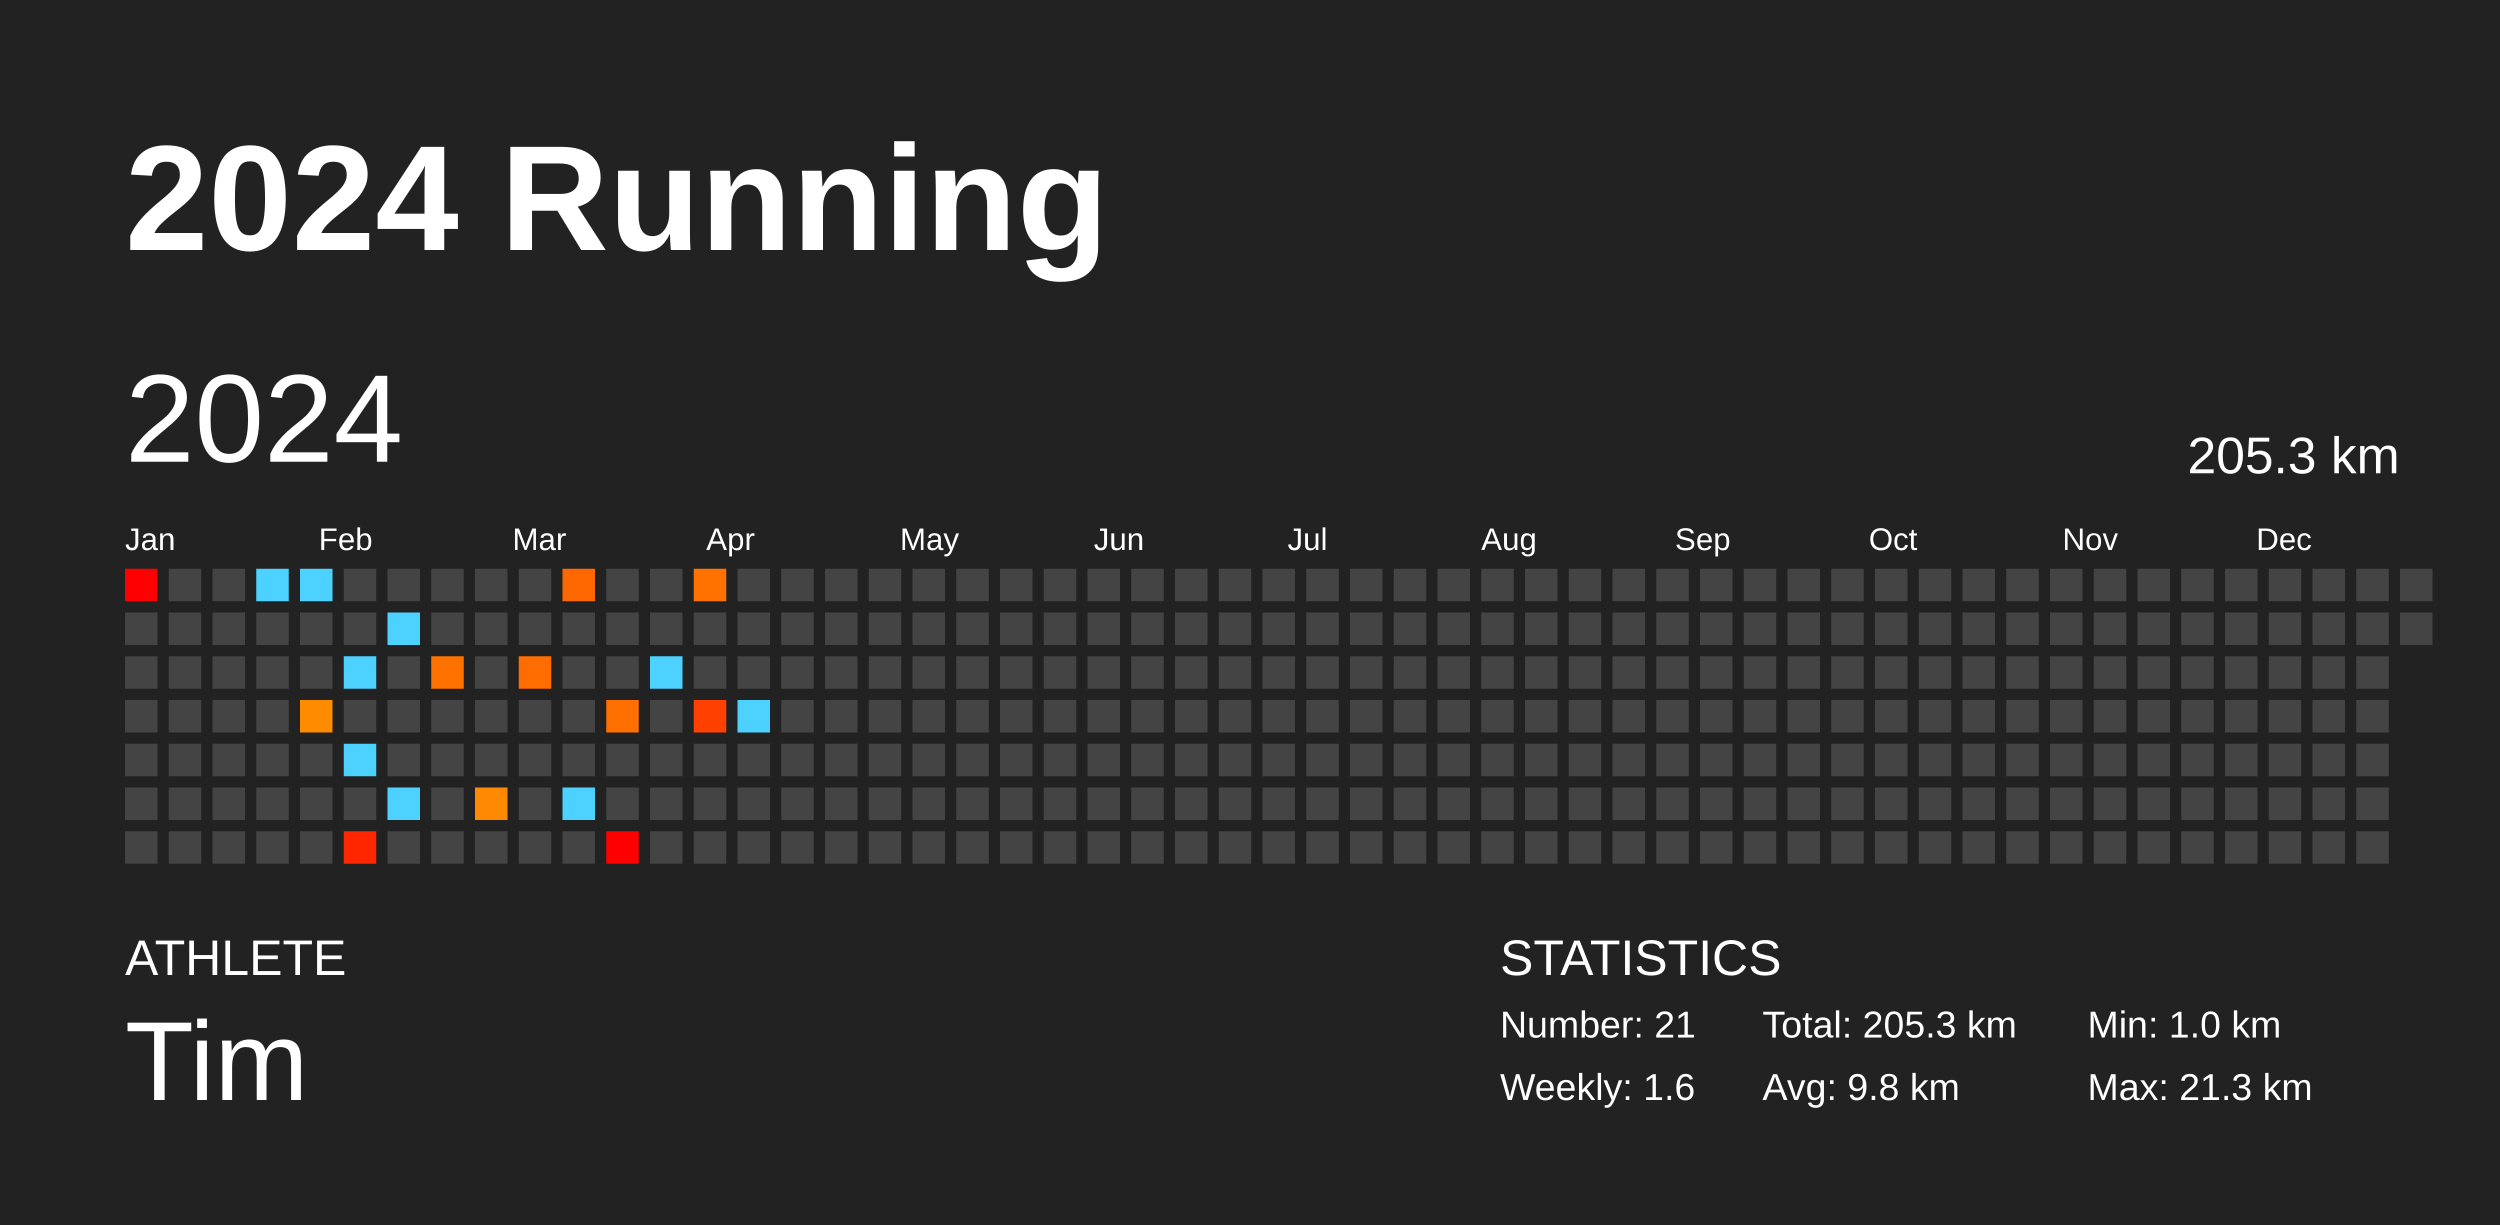
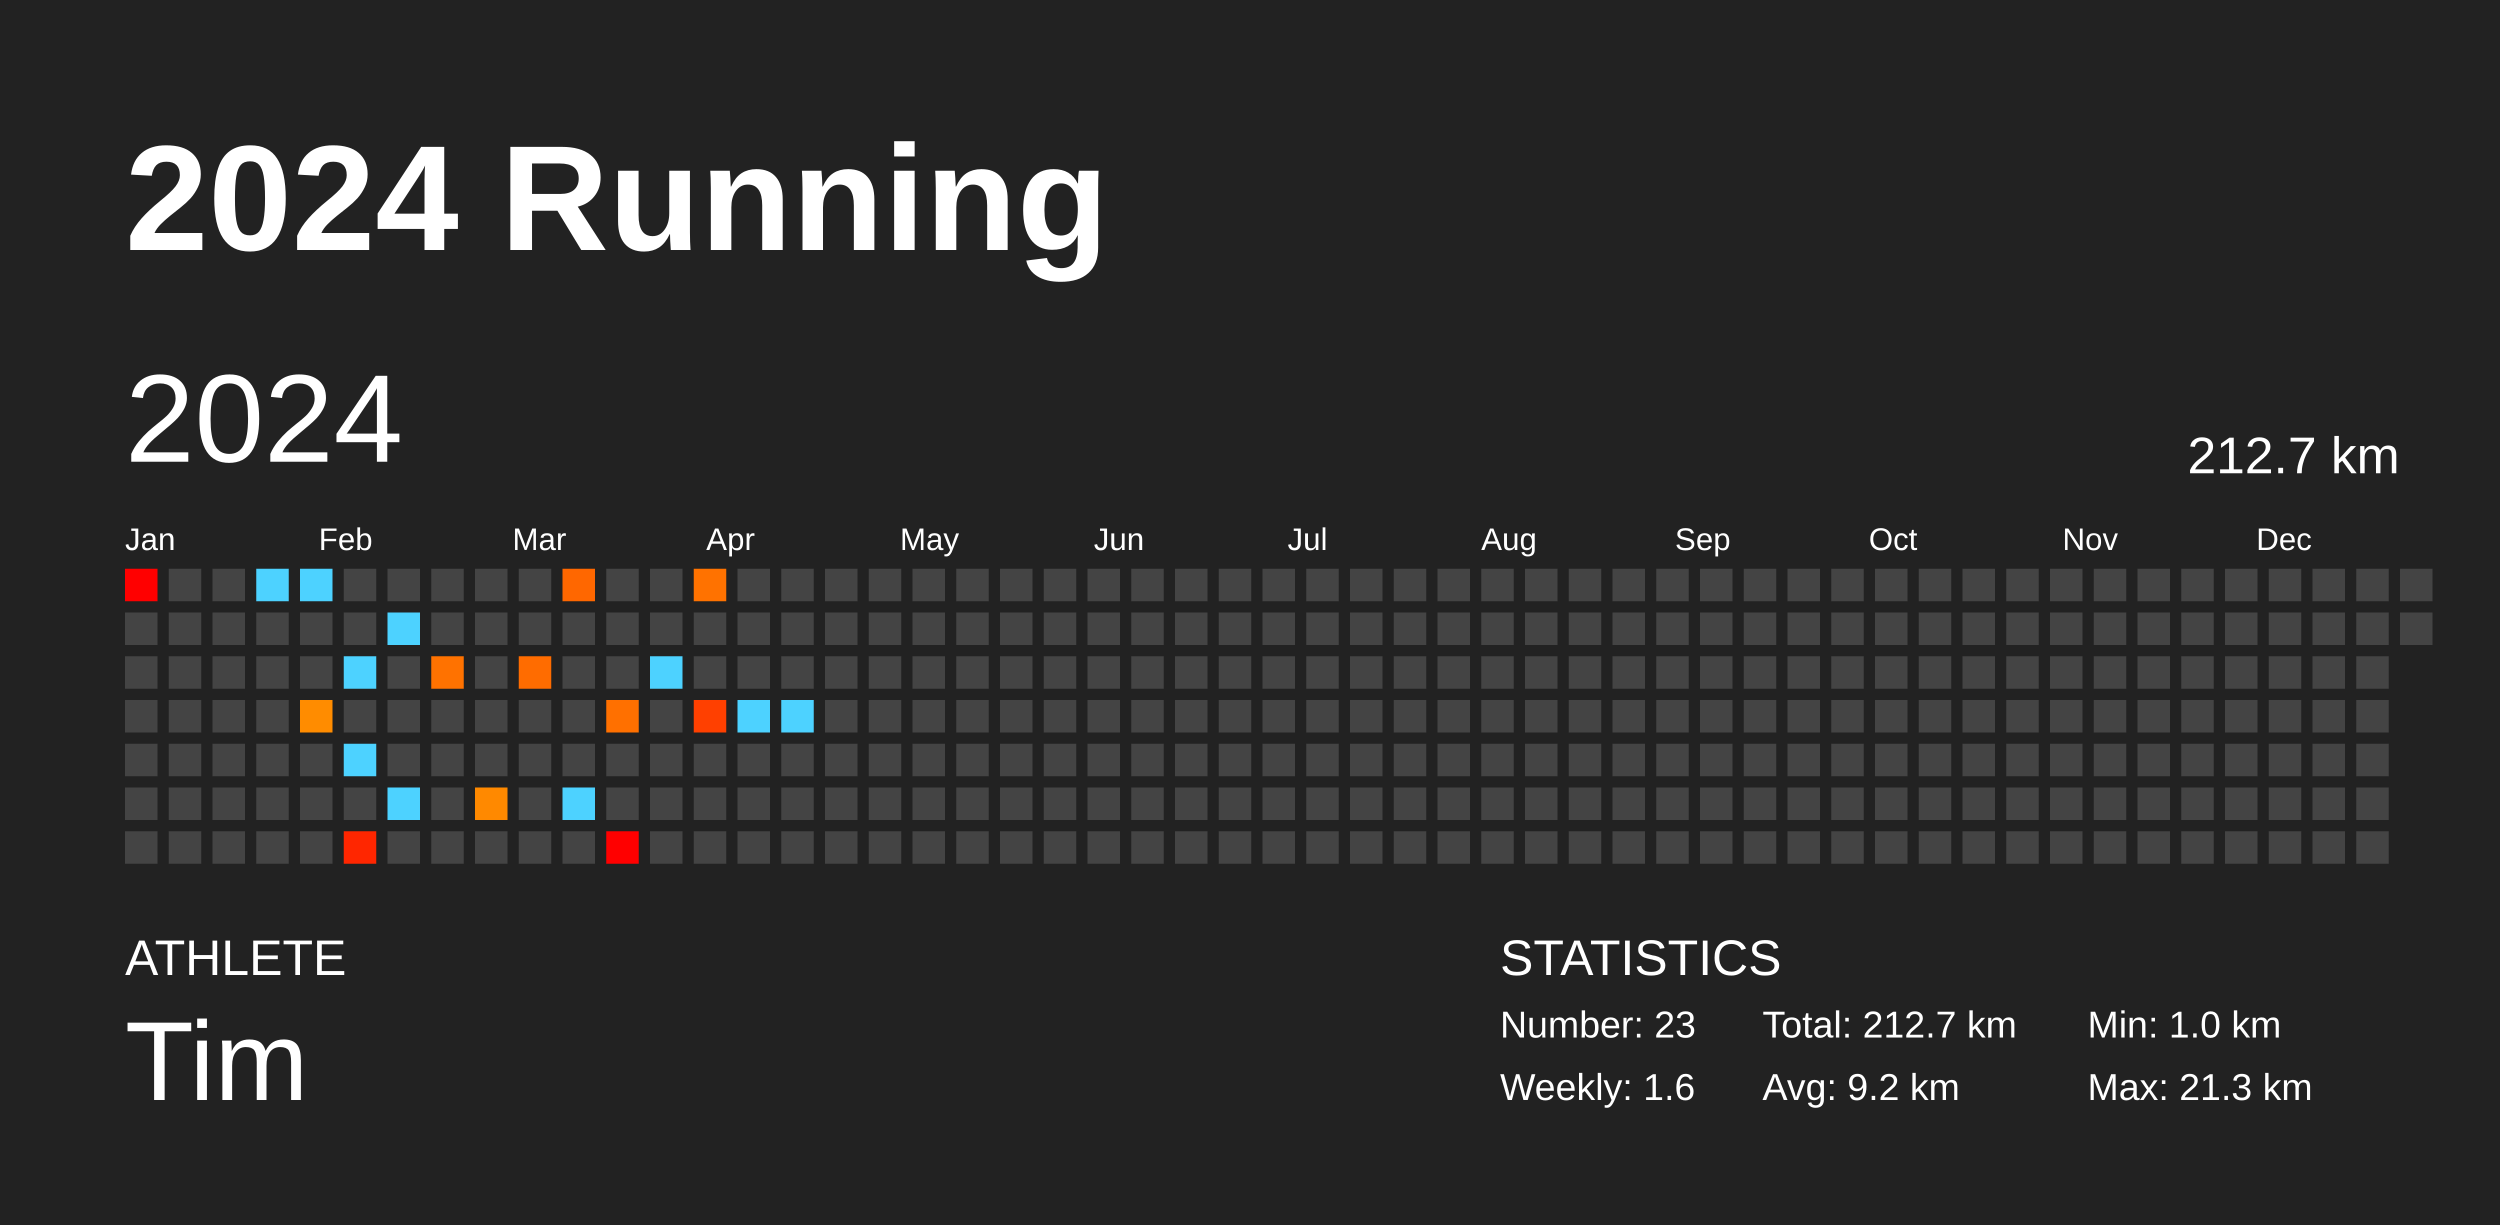
<svg xmlns="http://www.w3.org/2000/svg" baseProfile="full" height="98mm" version="1.1" viewBox="0,0,200,98" width="200mm">
  <defs />
  <rect fill="#222222" height="98" width="200" x="0" y="0" />
  <text fill="#FFFFFF" style="font-size:12px; font-family:Arial; font-weight:bold;" x="10" y="20">2024 Running</text>
  <text fill="#FFFFFF" style="font-size:4px; font-family:Arial" x="10" y="78">ATHLETE</text>
  <text fill="#FFFFFF" style="font-size:9px; font-family:Arial" x="10" y="88">Tim</text>
  <text fill="#FFFFFF" style="font-size:4px; font-family:Arial" x="120" y="78">STATISTICS</text>
-   <text fill="#FFFFFF" style="font-size:3px; font-family:Arial" x="120" y="83">Number: 21</text>
+   <text fill="#FFFFFF" style="font-size:3px; font-family:Arial" x="120" y="83">Number: 23</text>
  <text fill="#FFFFFF" style="font-size:3px; font-family:Arial" x="120" y="88">Weekly: 1.6</text>
-   <text fill="#FFFFFF" style="font-size:3px; font-family:Arial" x="141" y="83">Total: 205.3 km</text>
-   <text fill="#FFFFFF" style="font-size:3px; font-family:Arial" x="141" y="88">Avg: 9.8 km</text>
+   <text fill="#FFFFFF" style="font-size:3px; font-family:Arial" x="141" y="83">Total: 212.7 km</text>
+   <text fill="#FFFFFF" style="font-size:3px; font-family:Arial" x="141" y="88">Avg: 9.2 km</text>
  <text fill="#FFFFFF" style="font-size:3px; font-family:Arial" x="167" y="83">Min: 1.0 km</text>
  <text fill="#FFFFFF" style="font-size:3px; font-family:Arial" x="167" y="88">Max: 21.3 km</text>
  <text dominant-baseline="hanging" fill="#FFFFFF" style="font-size:10.0px; font-family:Arial;" x="10" y="30">2024</text>
-   <text dominant-baseline="hanging" fill="#FFFFFF" style="font-size:4.125px; font-family:Arial;" x="175" y="35">205.3 km</text>
+   <text dominant-baseline="hanging" fill="#FFFFFF" style="font-size:4.125px; font-family:Arial;" x="175" y="35">212.7 km</text>
  <text fill="#FFFFFF" style="font-size:2.5px; font-family:Arial" x="10.0" y="44">Jan</text>
  <text fill="#FFFFFF" style="font-size:2.5px; font-family:Arial" x="25.5" y="44">Feb</text>
  <text fill="#FFFFFF" style="font-size:2.5px; font-family:Arial" x="41.0" y="44">Mar</text>
  <text fill="#FFFFFF" style="font-size:2.5px; font-family:Arial" x="56.5" y="44">Apr</text>
  <text fill="#FFFFFF" style="font-size:2.5px; font-family:Arial" x="72.0" y="44">May</text>
  <text fill="#FFFFFF" style="font-size:2.5px; font-family:Arial" x="87.5" y="44">Jun</text>
  <text fill="#FFFFFF" style="font-size:2.5px; font-family:Arial" x="103.0" y="44">Jul</text>
  <text fill="#FFFFFF" style="font-size:2.5px; font-family:Arial" x="118.5" y="44">Aug</text>
  <text fill="#FFFFFF" style="font-size:2.5px; font-family:Arial" x="134.0" y="44">Sep</text>
  <text fill="#FFFFFF" style="font-size:2.5px; font-family:Arial" x="149.5" y="44">Oct</text>
  <text fill="#FFFFFF" style="font-size:2.5px; font-family:Arial" x="165.0" y="44">Nov</text>
  <text fill="#FFFFFF" style="font-size:2.5px; font-family:Arial" x="180.5" y="44">Dec</text>
  <rect fill="red" height="2.6" width="2.6" x="10.0" y="45.5" />
  <rect fill="#444444" height="2.6" width="2.6" x="10.0" y="49.0" />
  <rect fill="#444444" height="2.6" width="2.6" x="10.0" y="52.5" />
  <rect fill="#444444" height="2.6" width="2.6" x="10.0" y="56.0" />
  <rect fill="#444444" height="2.6" width="2.6" x="10.0" y="59.5" />
  <rect fill="#444444" height="2.6" width="2.6" x="10.0" y="63.0" />
  <rect fill="#444444" height="2.6" width="2.6" x="10.0" y="66.5" />
  <rect fill="#444444" height="2.6" width="2.6" x="13.5" y="45.5" />
  <rect fill="#444444" height="2.6" width="2.6" x="13.5" y="49.0" />
  <rect fill="#444444" height="2.6" width="2.6" x="13.5" y="52.5" />
  <rect fill="#444444" height="2.6" width="2.6" x="13.5" y="56.0" />
  <rect fill="#444444" height="2.6" width="2.6" x="13.5" y="59.5" />
  <rect fill="#444444" height="2.6" width="2.6" x="13.5" y="63.0" />
  <rect fill="#444444" height="2.6" width="2.6" x="13.5" y="66.5" />
  <rect fill="#444444" height="2.6" width="2.6" x="17.0" y="45.5" />
  <rect fill="#444444" height="2.6" width="2.6" x="17.0" y="49.0" />
  <rect fill="#444444" height="2.6" width="2.6" x="17.0" y="52.5" />
  <rect fill="#444444" height="2.6" width="2.6" x="17.0" y="56.0" />
  <rect fill="#444444" height="2.6" width="2.6" x="17.0" y="59.5" />
  <rect fill="#444444" height="2.6" width="2.6" x="17.0" y="63.0" />
  <rect fill="#444444" height="2.6" width="2.6" x="17.0" y="66.5" />
  <rect fill="#4dd2ff" height="2.6" width="2.6" x="20.5" y="45.5" />
  <rect fill="#444444" height="2.6" width="2.6" x="20.5" y="49.0" />
  <rect fill="#444444" height="2.6" width="2.6" x="20.5" y="52.5" />
  <rect fill="#444444" height="2.6" width="2.6" x="20.5" y="56.0" />
  <rect fill="#444444" height="2.6" width="2.6" x="20.5" y="59.5" />
  <rect fill="#444444" height="2.6" width="2.6" x="20.5" y="63.0" />
  <rect fill="#444444" height="2.6" width="2.6" x="20.5" y="66.5" />
  <rect fill="#4dd2ff" height="2.6" width="2.6" x="24.0" y="45.5" />
  <rect fill="#444444" height="2.6" width="2.6" x="24.0" y="49.0" />
  <rect fill="#444444" height="2.6" width="2.6" x="24.0" y="52.5" />
  <rect fill="#ff8c00" height="2.6" width="2.6" x="24.0" y="56.0" />
  <rect fill="#444444" height="2.6" width="2.6" x="24.0" y="59.5" />
  <rect fill="#444444" height="2.6" width="2.6" x="24.0" y="63.0" />
  <rect fill="#444444" height="2.6" width="2.6" x="24.0" y="66.5" />
  <rect fill="#444444" height="2.6" width="2.6" x="27.5" y="45.5" />
  <rect fill="#444444" height="2.6" width="2.6" x="27.5" y="49.0" />
  <rect fill="#4dd2ff" height="2.6" width="2.6" x="27.5" y="52.5" />
  <rect fill="#444444" height="2.6" width="2.6" x="27.5" y="56.0" />
  <rect fill="#4dd2ff" height="2.6" width="2.6" x="27.5" y="59.5" />
  <rect fill="#444444" height="2.6" width="2.6" x="27.5" y="63.0" />
  <rect fill="#ff2600" height="2.6" width="2.6" x="27.5" y="66.5" />
  <rect fill="#444444" height="2.6" width="2.6" x="31.0" y="45.5" />
  <rect fill="#4dd2ff" height="2.6" width="2.6" x="31.0" y="49.0" />
  <rect fill="#444444" height="2.6" width="2.6" x="31.0" y="52.5" />
  <rect fill="#444444" height="2.6" width="2.6" x="31.0" y="56.0" />
  <rect fill="#444444" height="2.6" width="2.6" x="31.0" y="59.5" />
  <rect fill="#4dd2ff" height="2.6" width="2.6" x="31.0" y="63.0" />
  <rect fill="#444444" height="2.6" width="2.6" x="31.0" y="66.5" />
  <rect fill="#444444" height="2.6" width="2.6" x="34.5" y="45.5" />
  <rect fill="#444444" height="2.6" width="2.6" x="34.5" y="49.0" />
  <rect fill="#ff7200" height="2.6" width="2.6" x="34.5" y="52.5" />
  <rect fill="#444444" height="2.6" width="2.6" x="34.5" y="56.0" />
  <rect fill="#444444" height="2.6" width="2.6" x="34.5" y="59.5" />
  <rect fill="#444444" height="2.6" width="2.6" x="34.5" y="63.0" />
  <rect fill="#444444" height="2.6" width="2.6" x="34.5" y="66.5" />
  <rect fill="#444444" height="2.6" width="2.6" x="38.0" y="45.5" />
  <rect fill="#444444" height="2.6" width="2.6" x="38.0" y="49.0" />
  <rect fill="#444444" height="2.6" width="2.6" x="38.0" y="52.5" />
  <rect fill="#444444" height="2.6" width="2.6" x="38.0" y="56.0" />
  <rect fill="#444444" height="2.6" width="2.6" x="38.0" y="59.5" />
  <rect fill="#ff8900" height="2.6" width="2.6" x="38.0" y="63.0" />
  <rect fill="#444444" height="2.6" width="2.6" x="38.0" y="66.5" />
  <rect fill="#444444" height="2.6" width="2.6" x="41.5" y="45.5" />
  <rect fill="#444444" height="2.6" width="2.6" x="41.5" y="49.0" />
  <rect fill="#ff6c00" height="2.6" width="2.6" x="41.5" y="52.5" />
  <rect fill="#444444" height="2.6" width="2.6" x="41.5" y="56.0" />
  <rect fill="#444444" height="2.6" width="2.6" x="41.5" y="59.5" />
  <rect fill="#444444" height="2.6" width="2.6" x="41.5" y="63.0" />
  <rect fill="#444444" height="2.6" width="2.6" x="41.5" y="66.5" />
  <rect fill="#ff6700" height="2.6" width="2.6" x="45.0" y="45.5" />
  <rect fill="#444444" height="2.6" width="2.6" x="45.0" y="49.0" />
  <rect fill="#444444" height="2.6" width="2.6" x="45.0" y="52.5" />
  <rect fill="#444444" height="2.6" width="2.6" x="45.0" y="56.0" />
  <rect fill="#444444" height="2.6" width="2.6" x="45.0" y="59.5" />
  <rect fill="#4dd2ff" height="2.6" width="2.6" x="45.0" y="63.0" />
  <rect fill="#444444" height="2.6" width="2.6" x="45.0" y="66.5" />
  <rect fill="#444444" height="2.6" width="2.6" x="48.5" y="45.5" />
  <rect fill="#444444" height="2.6" width="2.6" x="48.5" y="49.0" />
  <rect fill="#444444" height="2.6" width="2.6" x="48.5" y="52.5" />
  <rect fill="#ff7000" height="2.6" width="2.6" x="48.5" y="56.0" />
  <rect fill="#444444" height="2.6" width="2.6" x="48.5" y="59.5" />
  <rect fill="#444444" height="2.6" width="2.6" x="48.5" y="63.0" />
  <rect fill="red" height="2.6" width="2.6" x="48.5" y="66.5" />
  <rect fill="#444444" height="2.6" width="2.6" x="52.0" y="45.5" />
  <rect fill="#444444" height="2.6" width="2.6" x="52.0" y="49.0" />
  <rect fill="#4dd2ff" height="2.6" width="2.6" x="52.0" y="52.5" />
  <rect fill="#444444" height="2.6" width="2.6" x="52.0" y="56.0" />
  <rect fill="#444444" height="2.6" width="2.6" x="52.0" y="59.5" />
  <rect fill="#444444" height="2.6" width="2.6" x="52.0" y="63.0" />
  <rect fill="#444444" height="2.6" width="2.6" x="52.0" y="66.5" />
  <rect fill="#ff7200" height="2.6" width="2.6" x="55.5" y="45.5" />
  <rect fill="#444444" height="2.6" width="2.6" x="55.5" y="49.0" />
  <rect fill="#444444" height="2.6" width="2.6" x="55.5" y="52.5" />
  <rect fill="#ff4000" height="2.6" width="2.6" x="55.5" y="56.0" />
  <rect fill="#444444" height="2.6" width="2.6" x="55.5" y="59.5" />
  <rect fill="#444444" height="2.6" width="2.6" x="55.5" y="63.0" />
  <rect fill="#444444" height="2.6" width="2.6" x="55.5" y="66.5" />
  <rect fill="#444444" height="2.6" width="2.6" x="59.0" y="45.5" />
  <rect fill="#444444" height="2.6" width="2.6" x="59.0" y="49.0" />
  <rect fill="#444444" height="2.6" width="2.6" x="59.0" y="52.5" />
  <rect fill="#4dd2ff" height="2.6" width="2.6" x="59.0" y="56.0" />
  <rect fill="#444444" height="2.6" width="2.6" x="59.0" y="59.5" />
  <rect fill="#444444" height="2.6" width="2.6" x="59.0" y="63.0" />
  <rect fill="#444444" height="2.6" width="2.6" x="59.0" y="66.5" />
  <rect fill="#444444" height="2.6" width="2.6" x="62.5" y="45.5" />
  <rect fill="#444444" height="2.6" width="2.6" x="62.5" y="49.0" />
  <rect fill="#444444" height="2.6" width="2.6" x="62.5" y="52.5" />
-   <rect fill="#444444" height="2.6" width="2.6" x="62.5" y="56.0" />
+   <rect fill="#4dd2ff" height="2.6" width="2.6" x="62.5" y="56.0" />
  <rect fill="#444444" height="2.6" width="2.6" x="62.5" y="59.5" />
  <rect fill="#444444" height="2.6" width="2.6" x="62.5" y="63.0" />
  <rect fill="#444444" height="2.6" width="2.6" x="62.5" y="66.5" />
  <rect fill="#444444" height="2.6" width="2.6" x="66.0" y="45.5" />
  <rect fill="#444444" height="2.6" width="2.6" x="66.0" y="49.0" />
  <rect fill="#444444" height="2.6" width="2.6" x="66.0" y="52.5" />
  <rect fill="#444444" height="2.6" width="2.6" x="66.0" y="56.0" />
  <rect fill="#444444" height="2.6" width="2.6" x="66.0" y="59.5" />
  <rect fill="#444444" height="2.6" width="2.6" x="66.0" y="63.0" />
  <rect fill="#444444" height="2.6" width="2.6" x="66.0" y="66.5" />
  <rect fill="#444444" height="2.6" width="2.6" x="69.5" y="45.5" />
  <rect fill="#444444" height="2.6" width="2.6" x="69.5" y="49.0" />
  <rect fill="#444444" height="2.6" width="2.6" x="69.5" y="52.5" />
  <rect fill="#444444" height="2.6" width="2.6" x="69.5" y="56.0" />
  <rect fill="#444444" height="2.6" width="2.6" x="69.5" y="59.5" />
  <rect fill="#444444" height="2.6" width="2.6" x="69.5" y="63.0" />
  <rect fill="#444444" height="2.6" width="2.6" x="69.5" y="66.5" />
  <rect fill="#444444" height="2.6" width="2.6" x="73.0" y="45.5" />
  <rect fill="#444444" height="2.6" width="2.6" x="73.0" y="49.0" />
  <rect fill="#444444" height="2.6" width="2.6" x="73.0" y="52.5" />
  <rect fill="#444444" height="2.6" width="2.6" x="73.0" y="56.0" />
  <rect fill="#444444" height="2.6" width="2.6" x="73.0" y="59.5" />
  <rect fill="#444444" height="2.6" width="2.6" x="73.0" y="63.0" />
  <rect fill="#444444" height="2.6" width="2.6" x="73.0" y="66.5" />
  <rect fill="#444444" height="2.6" width="2.6" x="76.5" y="45.5" />
  <rect fill="#444444" height="2.6" width="2.6" x="76.5" y="49.0" />
  <rect fill="#444444" height="2.6" width="2.6" x="76.5" y="52.5" />
  <rect fill="#444444" height="2.6" width="2.6" x="76.5" y="56.0" />
  <rect fill="#444444" height="2.6" width="2.6" x="76.5" y="59.5" />
  <rect fill="#444444" height="2.6" width="2.6" x="76.5" y="63.0" />
  <rect fill="#444444" height="2.6" width="2.6" x="76.5" y="66.5" />
  <rect fill="#444444" height="2.6" width="2.6" x="80.0" y="45.5" />
  <rect fill="#444444" height="2.6" width="2.6" x="80.0" y="49.0" />
  <rect fill="#444444" height="2.6" width="2.6" x="80.0" y="52.5" />
  <rect fill="#444444" height="2.6" width="2.6" x="80.0" y="56.0" />
  <rect fill="#444444" height="2.6" width="2.6" x="80.0" y="59.5" />
  <rect fill="#444444" height="2.6" width="2.6" x="80.0" y="63.0" />
  <rect fill="#444444" height="2.6" width="2.6" x="80.0" y="66.5" />
  <rect fill="#444444" height="2.6" width="2.6" x="83.5" y="45.5" />
  <rect fill="#444444" height="2.6" width="2.6" x="83.5" y="49.0" />
  <rect fill="#444444" height="2.6" width="2.6" x="83.5" y="52.5" />
  <rect fill="#444444" height="2.6" width="2.6" x="83.5" y="56.0" />
  <rect fill="#444444" height="2.6" width="2.6" x="83.5" y="59.5" />
  <rect fill="#444444" height="2.6" width="2.6" x="83.5" y="63.0" />
  <rect fill="#444444" height="2.6" width="2.6" x="83.5" y="66.5" />
  <rect fill="#444444" height="2.6" width="2.6" x="87.0" y="45.5" />
  <rect fill="#444444" height="2.6" width="2.6" x="87.0" y="49.0" />
  <rect fill="#444444" height="2.6" width="2.6" x="87.0" y="52.5" />
  <rect fill="#444444" height="2.6" width="2.6" x="87.0" y="56.0" />
  <rect fill="#444444" height="2.6" width="2.6" x="87.0" y="59.5" />
  <rect fill="#444444" height="2.6" width="2.6" x="87.0" y="63.0" />
  <rect fill="#444444" height="2.6" width="2.6" x="87.0" y="66.5" />
  <rect fill="#444444" height="2.6" width="2.6" x="90.5" y="45.5" />
  <rect fill="#444444" height="2.6" width="2.6" x="90.5" y="49.0" />
  <rect fill="#444444" height="2.6" width="2.6" x="90.5" y="52.5" />
  <rect fill="#444444" height="2.6" width="2.6" x="90.5" y="56.0" />
  <rect fill="#444444" height="2.6" width="2.6" x="90.5" y="59.5" />
  <rect fill="#444444" height="2.6" width="2.6" x="90.5" y="63.0" />
  <rect fill="#444444" height="2.6" width="2.6" x="90.5" y="66.5" />
  <rect fill="#444444" height="2.6" width="2.6" x="94.0" y="45.5" />
  <rect fill="#444444" height="2.6" width="2.6" x="94.0" y="49.0" />
  <rect fill="#444444" height="2.6" width="2.6" x="94.0" y="52.5" />
  <rect fill="#444444" height="2.6" width="2.6" x="94.0" y="56.0" />
  <rect fill="#444444" height="2.6" width="2.6" x="94.0" y="59.5" />
  <rect fill="#444444" height="2.6" width="2.6" x="94.0" y="63.0" />
  <rect fill="#444444" height="2.6" width="2.6" x="94.0" y="66.5" />
  <rect fill="#444444" height="2.6" width="2.6" x="97.5" y="45.5" />
  <rect fill="#444444" height="2.6" width="2.6" x="97.5" y="49.0" />
  <rect fill="#444444" height="2.6" width="2.6" x="97.5" y="52.5" />
  <rect fill="#444444" height="2.6" width="2.6" x="97.5" y="56.0" />
  <rect fill="#444444" height="2.6" width="2.6" x="97.5" y="59.5" />
  <rect fill="#444444" height="2.6" width="2.6" x="97.5" y="63.0" />
  <rect fill="#444444" height="2.6" width="2.6" x="97.5" y="66.5" />
  <rect fill="#444444" height="2.6" width="2.6" x="101.0" y="45.5" />
  <rect fill="#444444" height="2.6" width="2.6" x="101.0" y="49.0" />
  <rect fill="#444444" height="2.6" width="2.6" x="101.0" y="52.5" />
  <rect fill="#444444" height="2.6" width="2.6" x="101.0" y="56.0" />
  <rect fill="#444444" height="2.6" width="2.6" x="101.0" y="59.5" />
  <rect fill="#444444" height="2.6" width="2.6" x="101.0" y="63.0" />
  <rect fill="#444444" height="2.6" width="2.6" x="101.0" y="66.5" />
  <rect fill="#444444" height="2.6" width="2.6" x="104.5" y="45.5" />
  <rect fill="#444444" height="2.6" width="2.6" x="104.5" y="49.0" />
  <rect fill="#444444" height="2.6" width="2.6" x="104.5" y="52.5" />
  <rect fill="#444444" height="2.6" width="2.6" x="104.5" y="56.0" />
  <rect fill="#444444" height="2.6" width="2.6" x="104.5" y="59.5" />
  <rect fill="#444444" height="2.6" width="2.6" x="104.5" y="63.0" />
  <rect fill="#444444" height="2.6" width="2.6" x="104.5" y="66.5" />
  <rect fill="#444444" height="2.6" width="2.6" x="108.0" y="45.5" />
  <rect fill="#444444" height="2.6" width="2.6" x="108.0" y="49.0" />
  <rect fill="#444444" height="2.6" width="2.6" x="108.0" y="52.5" />
  <rect fill="#444444" height="2.6" width="2.6" x="108.0" y="56.0" />
  <rect fill="#444444" height="2.6" width="2.6" x="108.0" y="59.5" />
  <rect fill="#444444" height="2.6" width="2.6" x="108.0" y="63.0" />
  <rect fill="#444444" height="2.6" width="2.6" x="108.0" y="66.5" />
  <rect fill="#444444" height="2.6" width="2.6" x="111.5" y="45.5" />
  <rect fill="#444444" height="2.6" width="2.6" x="111.5" y="49.0" />
  <rect fill="#444444" height="2.6" width="2.6" x="111.5" y="52.5" />
  <rect fill="#444444" height="2.6" width="2.6" x="111.5" y="56.0" />
  <rect fill="#444444" height="2.6" width="2.6" x="111.5" y="59.5" />
  <rect fill="#444444" height="2.6" width="2.6" x="111.5" y="63.0" />
  <rect fill="#444444" height="2.6" width="2.6" x="111.5" y="66.5" />
  <rect fill="#444444" height="2.6" width="2.6" x="115.0" y="45.5" />
  <rect fill="#444444" height="2.6" width="2.6" x="115.0" y="49.0" />
  <rect fill="#444444" height="2.6" width="2.6" x="115.0" y="52.5" />
  <rect fill="#444444" height="2.6" width="2.6" x="115.0" y="56.0" />
  <rect fill="#444444" height="2.6" width="2.6" x="115.0" y="59.5" />
  <rect fill="#444444" height="2.6" width="2.6" x="115.0" y="63.0" />
  <rect fill="#444444" height="2.6" width="2.6" x="115.0" y="66.5" />
  <rect fill="#444444" height="2.6" width="2.6" x="118.5" y="45.5" />
  <rect fill="#444444" height="2.6" width="2.6" x="118.5" y="49.0" />
  <rect fill="#444444" height="2.6" width="2.6" x="118.5" y="52.5" />
  <rect fill="#444444" height="2.6" width="2.6" x="118.5" y="56.0" />
  <rect fill="#444444" height="2.6" width="2.6" x="118.5" y="59.5" />
  <rect fill="#444444" height="2.6" width="2.6" x="118.5" y="63.0" />
  <rect fill="#444444" height="2.6" width="2.6" x="118.5" y="66.5" />
  <rect fill="#444444" height="2.6" width="2.6" x="122.0" y="45.5" />
  <rect fill="#444444" height="2.6" width="2.6" x="122.0" y="49.0" />
  <rect fill="#444444" height="2.6" width="2.6" x="122.0" y="52.5" />
  <rect fill="#444444" height="2.6" width="2.6" x="122.0" y="56.0" />
  <rect fill="#444444" height="2.6" width="2.6" x="122.0" y="59.5" />
  <rect fill="#444444" height="2.6" width="2.6" x="122.0" y="63.0" />
  <rect fill="#444444" height="2.6" width="2.6" x="122.0" y="66.5" />
  <rect fill="#444444" height="2.6" width="2.6" x="125.5" y="45.5" />
  <rect fill="#444444" height="2.6" width="2.6" x="125.5" y="49.0" />
  <rect fill="#444444" height="2.6" width="2.6" x="125.5" y="52.5" />
  <rect fill="#444444" height="2.6" width="2.6" x="125.5" y="56.0" />
  <rect fill="#444444" height="2.6" width="2.6" x="125.5" y="59.5" />
  <rect fill="#444444" height="2.6" width="2.6" x="125.5" y="63.0" />
  <rect fill="#444444" height="2.6" width="2.6" x="125.5" y="66.5" />
  <rect fill="#444444" height="2.6" width="2.6" x="129.0" y="45.5" />
  <rect fill="#444444" height="2.6" width="2.6" x="129.0" y="49.0" />
  <rect fill="#444444" height="2.6" width="2.6" x="129.0" y="52.5" />
  <rect fill="#444444" height="2.6" width="2.6" x="129.0" y="56.0" />
  <rect fill="#444444" height="2.6" width="2.6" x="129.0" y="59.5" />
  <rect fill="#444444" height="2.6" width="2.6" x="129.0" y="63.0" />
  <rect fill="#444444" height="2.6" width="2.6" x="129.0" y="66.5" />
  <rect fill="#444444" height="2.6" width="2.6" x="132.5" y="45.5" />
  <rect fill="#444444" height="2.6" width="2.6" x="132.5" y="49.0" />
  <rect fill="#444444" height="2.6" width="2.6" x="132.5" y="52.5" />
  <rect fill="#444444" height="2.6" width="2.6" x="132.5" y="56.0" />
  <rect fill="#444444" height="2.6" width="2.6" x="132.5" y="59.5" />
  <rect fill="#444444" height="2.6" width="2.6" x="132.5" y="63.0" />
  <rect fill="#444444" height="2.6" width="2.6" x="132.5" y="66.5" />
  <rect fill="#444444" height="2.6" width="2.6" x="136.0" y="45.5" />
  <rect fill="#444444" height="2.6" width="2.6" x="136.0" y="49.0" />
  <rect fill="#444444" height="2.6" width="2.6" x="136.0" y="52.5" />
  <rect fill="#444444" height="2.6" width="2.6" x="136.0" y="56.0" />
  <rect fill="#444444" height="2.6" width="2.6" x="136.0" y="59.5" />
  <rect fill="#444444" height="2.6" width="2.6" x="136.0" y="63.0" />
  <rect fill="#444444" height="2.6" width="2.6" x="136.0" y="66.5" />
  <rect fill="#444444" height="2.6" width="2.6" x="139.5" y="45.5" />
  <rect fill="#444444" height="2.6" width="2.6" x="139.5" y="49.0" />
  <rect fill="#444444" height="2.6" width="2.6" x="139.5" y="52.5" />
  <rect fill="#444444" height="2.6" width="2.6" x="139.5" y="56.0" />
  <rect fill="#444444" height="2.6" width="2.6" x="139.5" y="59.5" />
  <rect fill="#444444" height="2.6" width="2.6" x="139.5" y="63.0" />
  <rect fill="#444444" height="2.6" width="2.6" x="139.5" y="66.5" />
  <rect fill="#444444" height="2.6" width="2.6" x="143.0" y="45.5" />
  <rect fill="#444444" height="2.6" width="2.6" x="143.0" y="49.0" />
  <rect fill="#444444" height="2.6" width="2.6" x="143.0" y="52.5" />
  <rect fill="#444444" height="2.6" width="2.6" x="143.0" y="56.0" />
  <rect fill="#444444" height="2.6" width="2.6" x="143.0" y="59.5" />
  <rect fill="#444444" height="2.6" width="2.6" x="143.0" y="63.0" />
  <rect fill="#444444" height="2.6" width="2.6" x="143.0" y="66.5" />
  <rect fill="#444444" height="2.6" width="2.6" x="146.5" y="45.5" />
  <rect fill="#444444" height="2.6" width="2.6" x="146.5" y="49.0" />
  <rect fill="#444444" height="2.6" width="2.6" x="146.5" y="52.5" />
  <rect fill="#444444" height="2.6" width="2.6" x="146.5" y="56.0" />
  <rect fill="#444444" height="2.6" width="2.6" x="146.5" y="59.5" />
  <rect fill="#444444" height="2.6" width="2.6" x="146.5" y="63.0" />
  <rect fill="#444444" height="2.6" width="2.6" x="146.5" y="66.5" />
  <rect fill="#444444" height="2.6" width="2.6" x="150.0" y="45.5" />
  <rect fill="#444444" height="2.6" width="2.6" x="150.0" y="49.0" />
  <rect fill="#444444" height="2.6" width="2.6" x="150.0" y="52.5" />
  <rect fill="#444444" height="2.6" width="2.6" x="150.0" y="56.0" />
  <rect fill="#444444" height="2.6" width="2.6" x="150.0" y="59.5" />
  <rect fill="#444444" height="2.6" width="2.6" x="150.0" y="63.0" />
  <rect fill="#444444" height="2.6" width="2.6" x="150.0" y="66.5" />
  <rect fill="#444444" height="2.6" width="2.6" x="153.5" y="45.5" />
  <rect fill="#444444" height="2.6" width="2.6" x="153.5" y="49.0" />
  <rect fill="#444444" height="2.6" width="2.6" x="153.5" y="52.5" />
  <rect fill="#444444" height="2.6" width="2.6" x="153.5" y="56.0" />
  <rect fill="#444444" height="2.6" width="2.6" x="153.5" y="59.5" />
  <rect fill="#444444" height="2.6" width="2.6" x="153.5" y="63.0" />
  <rect fill="#444444" height="2.6" width="2.6" x="153.5" y="66.5" />
  <rect fill="#444444" height="2.6" width="2.6" x="157.0" y="45.5" />
  <rect fill="#444444" height="2.6" width="2.6" x="157.0" y="49.0" />
  <rect fill="#444444" height="2.6" width="2.6" x="157.0" y="52.5" />
  <rect fill="#444444" height="2.6" width="2.6" x="157.0" y="56.0" />
  <rect fill="#444444" height="2.6" width="2.6" x="157.0" y="59.5" />
  <rect fill="#444444" height="2.6" width="2.6" x="157.0" y="63.0" />
  <rect fill="#444444" height="2.6" width="2.6" x="157.0" y="66.5" />
  <rect fill="#444444" height="2.6" width="2.6" x="160.5" y="45.5" />
  <rect fill="#444444" height="2.6" width="2.6" x="160.5" y="49.0" />
  <rect fill="#444444" height="2.6" width="2.6" x="160.5" y="52.5" />
  <rect fill="#444444" height="2.6" width="2.6" x="160.5" y="56.0" />
  <rect fill="#444444" height="2.6" width="2.6" x="160.5" y="59.5" />
  <rect fill="#444444" height="2.6" width="2.6" x="160.5" y="63.0" />
  <rect fill="#444444" height="2.6" width="2.6" x="160.5" y="66.5" />
  <rect fill="#444444" height="2.6" width="2.6" x="164.0" y="45.5" />
  <rect fill="#444444" height="2.6" width="2.6" x="164.0" y="49.0" />
  <rect fill="#444444" height="2.6" width="2.6" x="164.0" y="52.5" />
  <rect fill="#444444" height="2.6" width="2.6" x="164.0" y="56.0" />
  <rect fill="#444444" height="2.6" width="2.6" x="164.0" y="59.5" />
  <rect fill="#444444" height="2.6" width="2.6" x="164.0" y="63.0" />
  <rect fill="#444444" height="2.6" width="2.6" x="164.0" y="66.5" />
  <rect fill="#444444" height="2.6" width="2.6" x="167.5" y="45.5" />
  <rect fill="#444444" height="2.6" width="2.6" x="167.5" y="49.0" />
  <rect fill="#444444" height="2.6" width="2.6" x="167.5" y="52.5" />
  <rect fill="#444444" height="2.6" width="2.6" x="167.5" y="56.0" />
  <rect fill="#444444" height="2.6" width="2.6" x="167.5" y="59.5" />
  <rect fill="#444444" height="2.6" width="2.6" x="167.5" y="63.0" />
  <rect fill="#444444" height="2.6" width="2.6" x="167.5" y="66.5" />
  <rect fill="#444444" height="2.6" width="2.6" x="171.0" y="45.5" />
  <rect fill="#444444" height="2.6" width="2.6" x="171.0" y="49.0" />
  <rect fill="#444444" height="2.6" width="2.6" x="171.0" y="52.5" />
  <rect fill="#444444" height="2.6" width="2.6" x="171.0" y="56.0" />
  <rect fill="#444444" height="2.6" width="2.6" x="171.0" y="59.5" />
  <rect fill="#444444" height="2.6" width="2.6" x="171.0" y="63.0" />
  <rect fill="#444444" height="2.6" width="2.6" x="171.0" y="66.5" />
  <rect fill="#444444" height="2.6" width="2.6" x="174.5" y="45.5" />
  <rect fill="#444444" height="2.6" width="2.6" x="174.5" y="49.0" />
  <rect fill="#444444" height="2.6" width="2.6" x="174.5" y="52.5" />
  <rect fill="#444444" height="2.6" width="2.6" x="174.5" y="56.0" />
  <rect fill="#444444" height="2.6" width="2.6" x="174.5" y="59.5" />
  <rect fill="#444444" height="2.6" width="2.6" x="174.5" y="63.0" />
  <rect fill="#444444" height="2.6" width="2.6" x="174.5" y="66.5" />
  <rect fill="#444444" height="2.6" width="2.6" x="178.0" y="45.5" />
  <rect fill="#444444" height="2.6" width="2.6" x="178.0" y="49.0" />
  <rect fill="#444444" height="2.6" width="2.6" x="178.0" y="52.5" />
  <rect fill="#444444" height="2.6" width="2.6" x="178.0" y="56.0" />
  <rect fill="#444444" height="2.6" width="2.6" x="178.0" y="59.5" />
  <rect fill="#444444" height="2.6" width="2.6" x="178.0" y="63.0" />
  <rect fill="#444444" height="2.6" width="2.6" x="178.0" y="66.5" />
  <rect fill="#444444" height="2.6" width="2.6" x="181.5" y="45.5" />
  <rect fill="#444444" height="2.6" width="2.6" x="181.5" y="49.0" />
  <rect fill="#444444" height="2.6" width="2.6" x="181.5" y="52.5" />
  <rect fill="#444444" height="2.6" width="2.6" x="181.5" y="56.0" />
  <rect fill="#444444" height="2.6" width="2.6" x="181.5" y="59.5" />
  <rect fill="#444444" height="2.6" width="2.6" x="181.5" y="63.0" />
  <rect fill="#444444" height="2.6" width="2.6" x="181.5" y="66.5" />
  <rect fill="#444444" height="2.6" width="2.6" x="185.0" y="45.5" />
  <rect fill="#444444" height="2.6" width="2.6" x="185.0" y="49.0" />
  <rect fill="#444444" height="2.6" width="2.6" x="185.0" y="52.5" />
  <rect fill="#444444" height="2.6" width="2.6" x="185.0" y="56.0" />
  <rect fill="#444444" height="2.6" width="2.6" x="185.0" y="59.5" />
  <rect fill="#444444" height="2.6" width="2.6" x="185.0" y="63.0" />
  <rect fill="#444444" height="2.6" width="2.6" x="185.0" y="66.5" />
  <rect fill="#444444" height="2.6" width="2.6" x="188.5" y="45.5" />
  <rect fill="#444444" height="2.6" width="2.6" x="188.5" y="49.0" />
  <rect fill="#444444" height="2.6" width="2.6" x="188.5" y="52.5" />
  <rect fill="#444444" height="2.6" width="2.6" x="188.5" y="56.0" />
  <rect fill="#444444" height="2.6" width="2.6" x="188.5" y="59.5" />
  <rect fill="#444444" height="2.6" width="2.6" x="188.5" y="63.0" />
  <rect fill="#444444" height="2.6" width="2.6" x="188.5" y="66.5" />
  <rect fill="#444444" height="2.6" width="2.6" x="192.0" y="45.5" />
  <rect fill="#444444" height="2.6" width="2.6" x="192.0" y="49.0" />
</svg>
